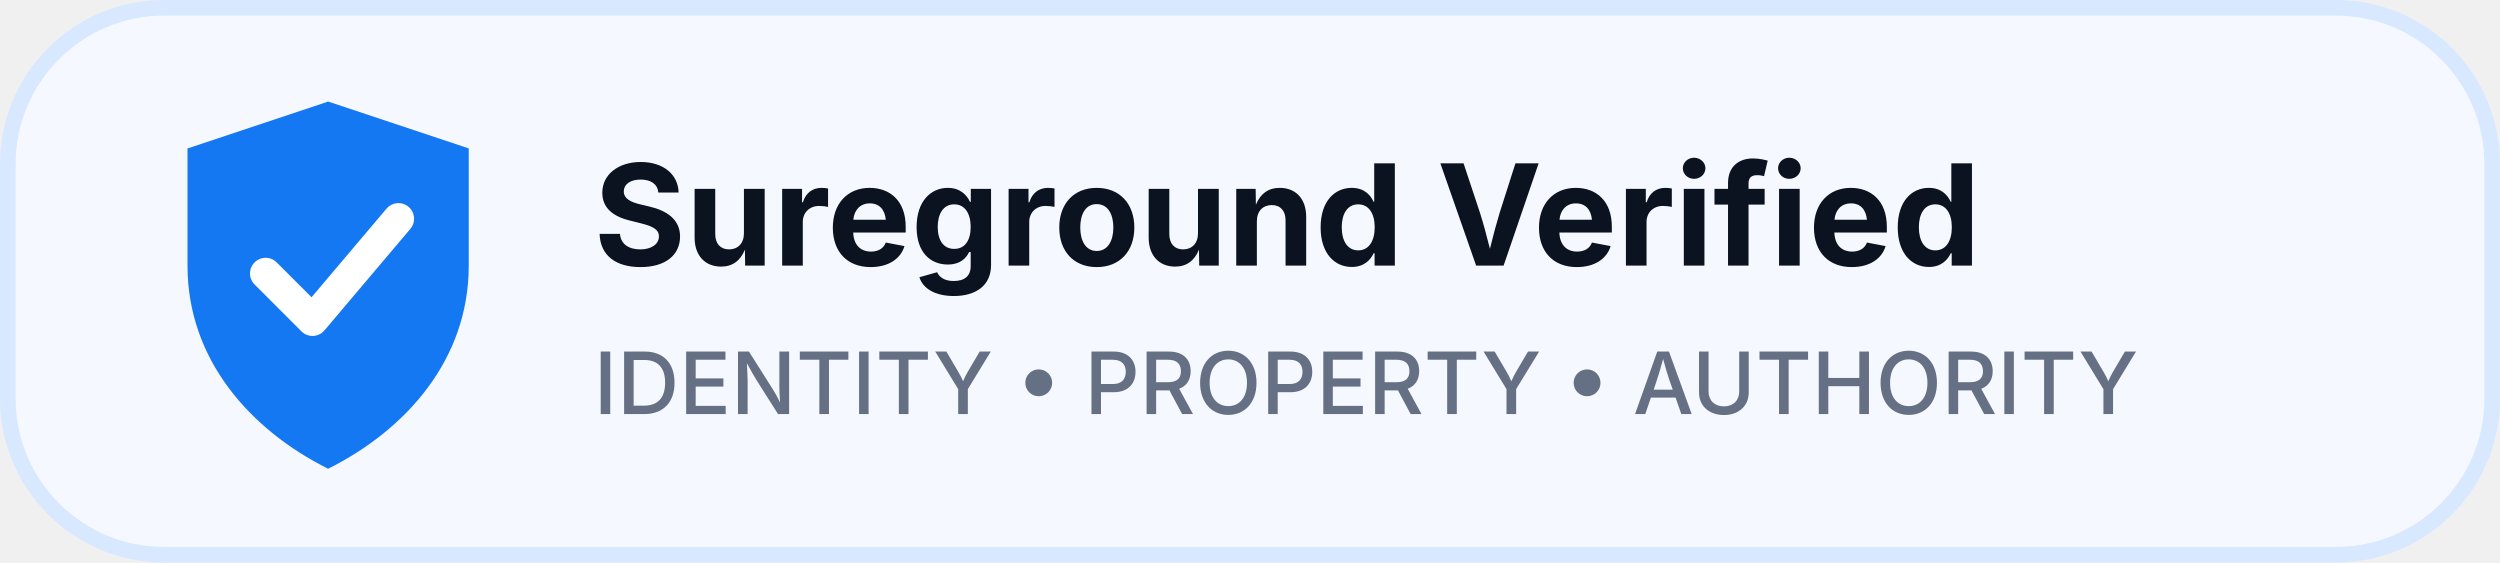
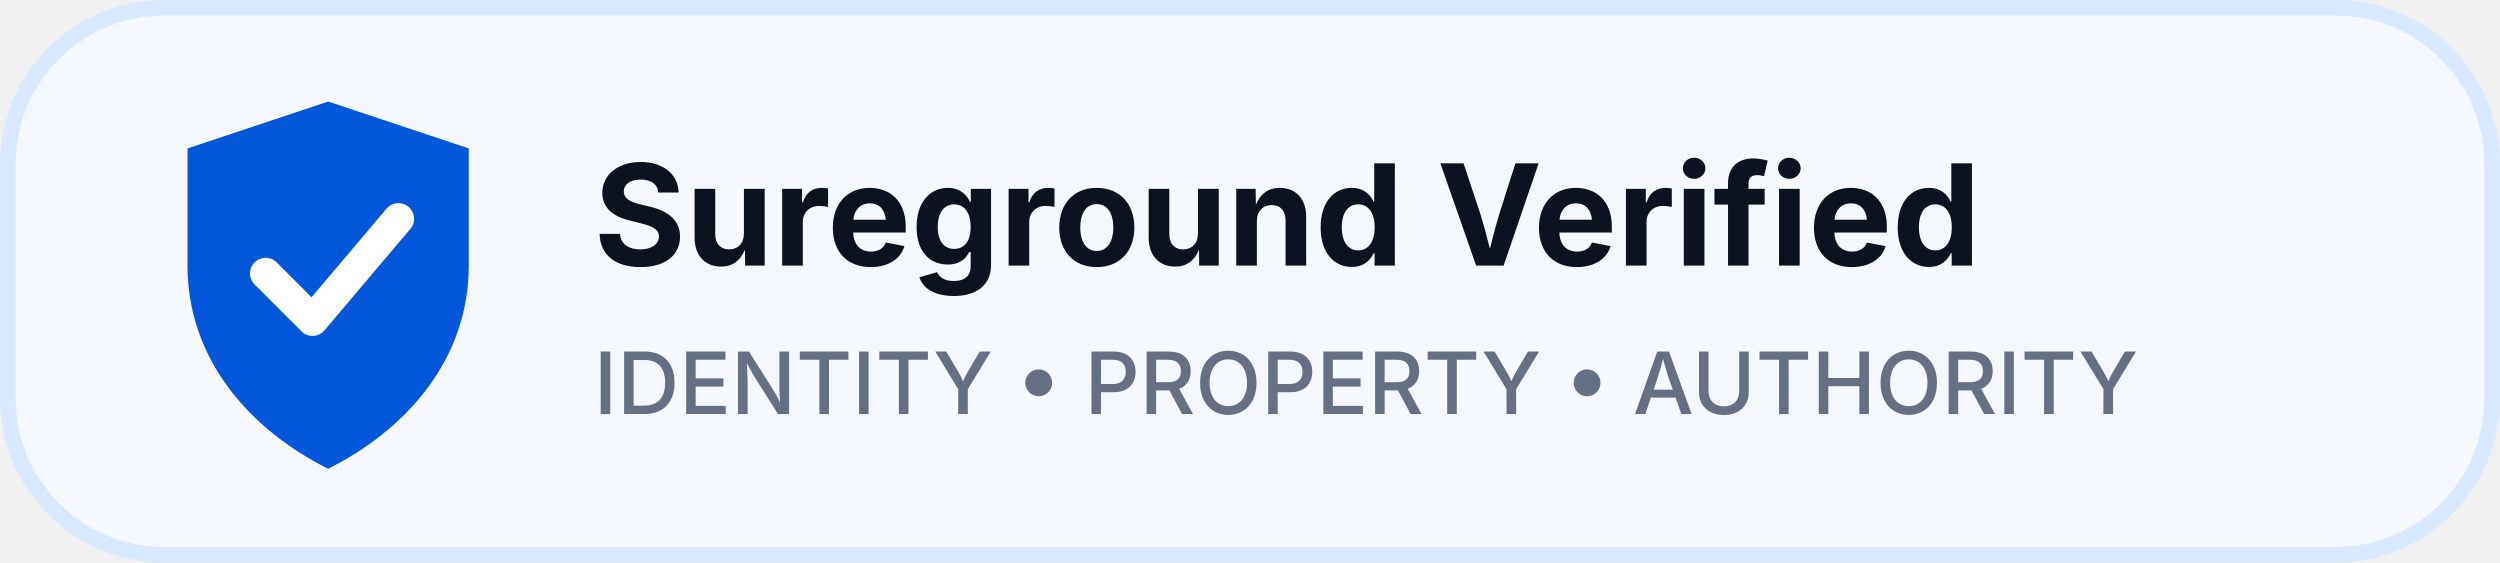
<svg xmlns="http://www.w3.org/2000/svg" viewBox="0 0 320 72">
  <rect x="1" y="1" width="318" height="70" rx="20" fill="#F5F9FF" stroke="#D8E8FF" stroke-width="2" />
-   <path d="M24 19 42 13 60 19V34C60 46 52 55 42 60 32 55 24 46 24 34Z" fill="#1478F2" />
+   <path d="M24 19 42 13 60 19V34C60 46 52 55 42 60 32 55 24 46 24 34Z" fill="#0057D9" />
  <path d="M34 35 40 41 51 28" fill="none" stroke="white" stroke-width="4" stroke-linecap="round" stroke-linejoin="round" />
  <text x="76" y="34" font-family="Inter,Arial,sans-serif" font-size="18" font-weight="750" fill="#0B1220">Sureground Verified</text>
  <text x="76" y="53" font-family="Inter,Arial,sans-serif" font-size="11" font-weight="500" fill="#667085">IDENTITY • PROPERTY • AUTHORITY</text>
</svg>
